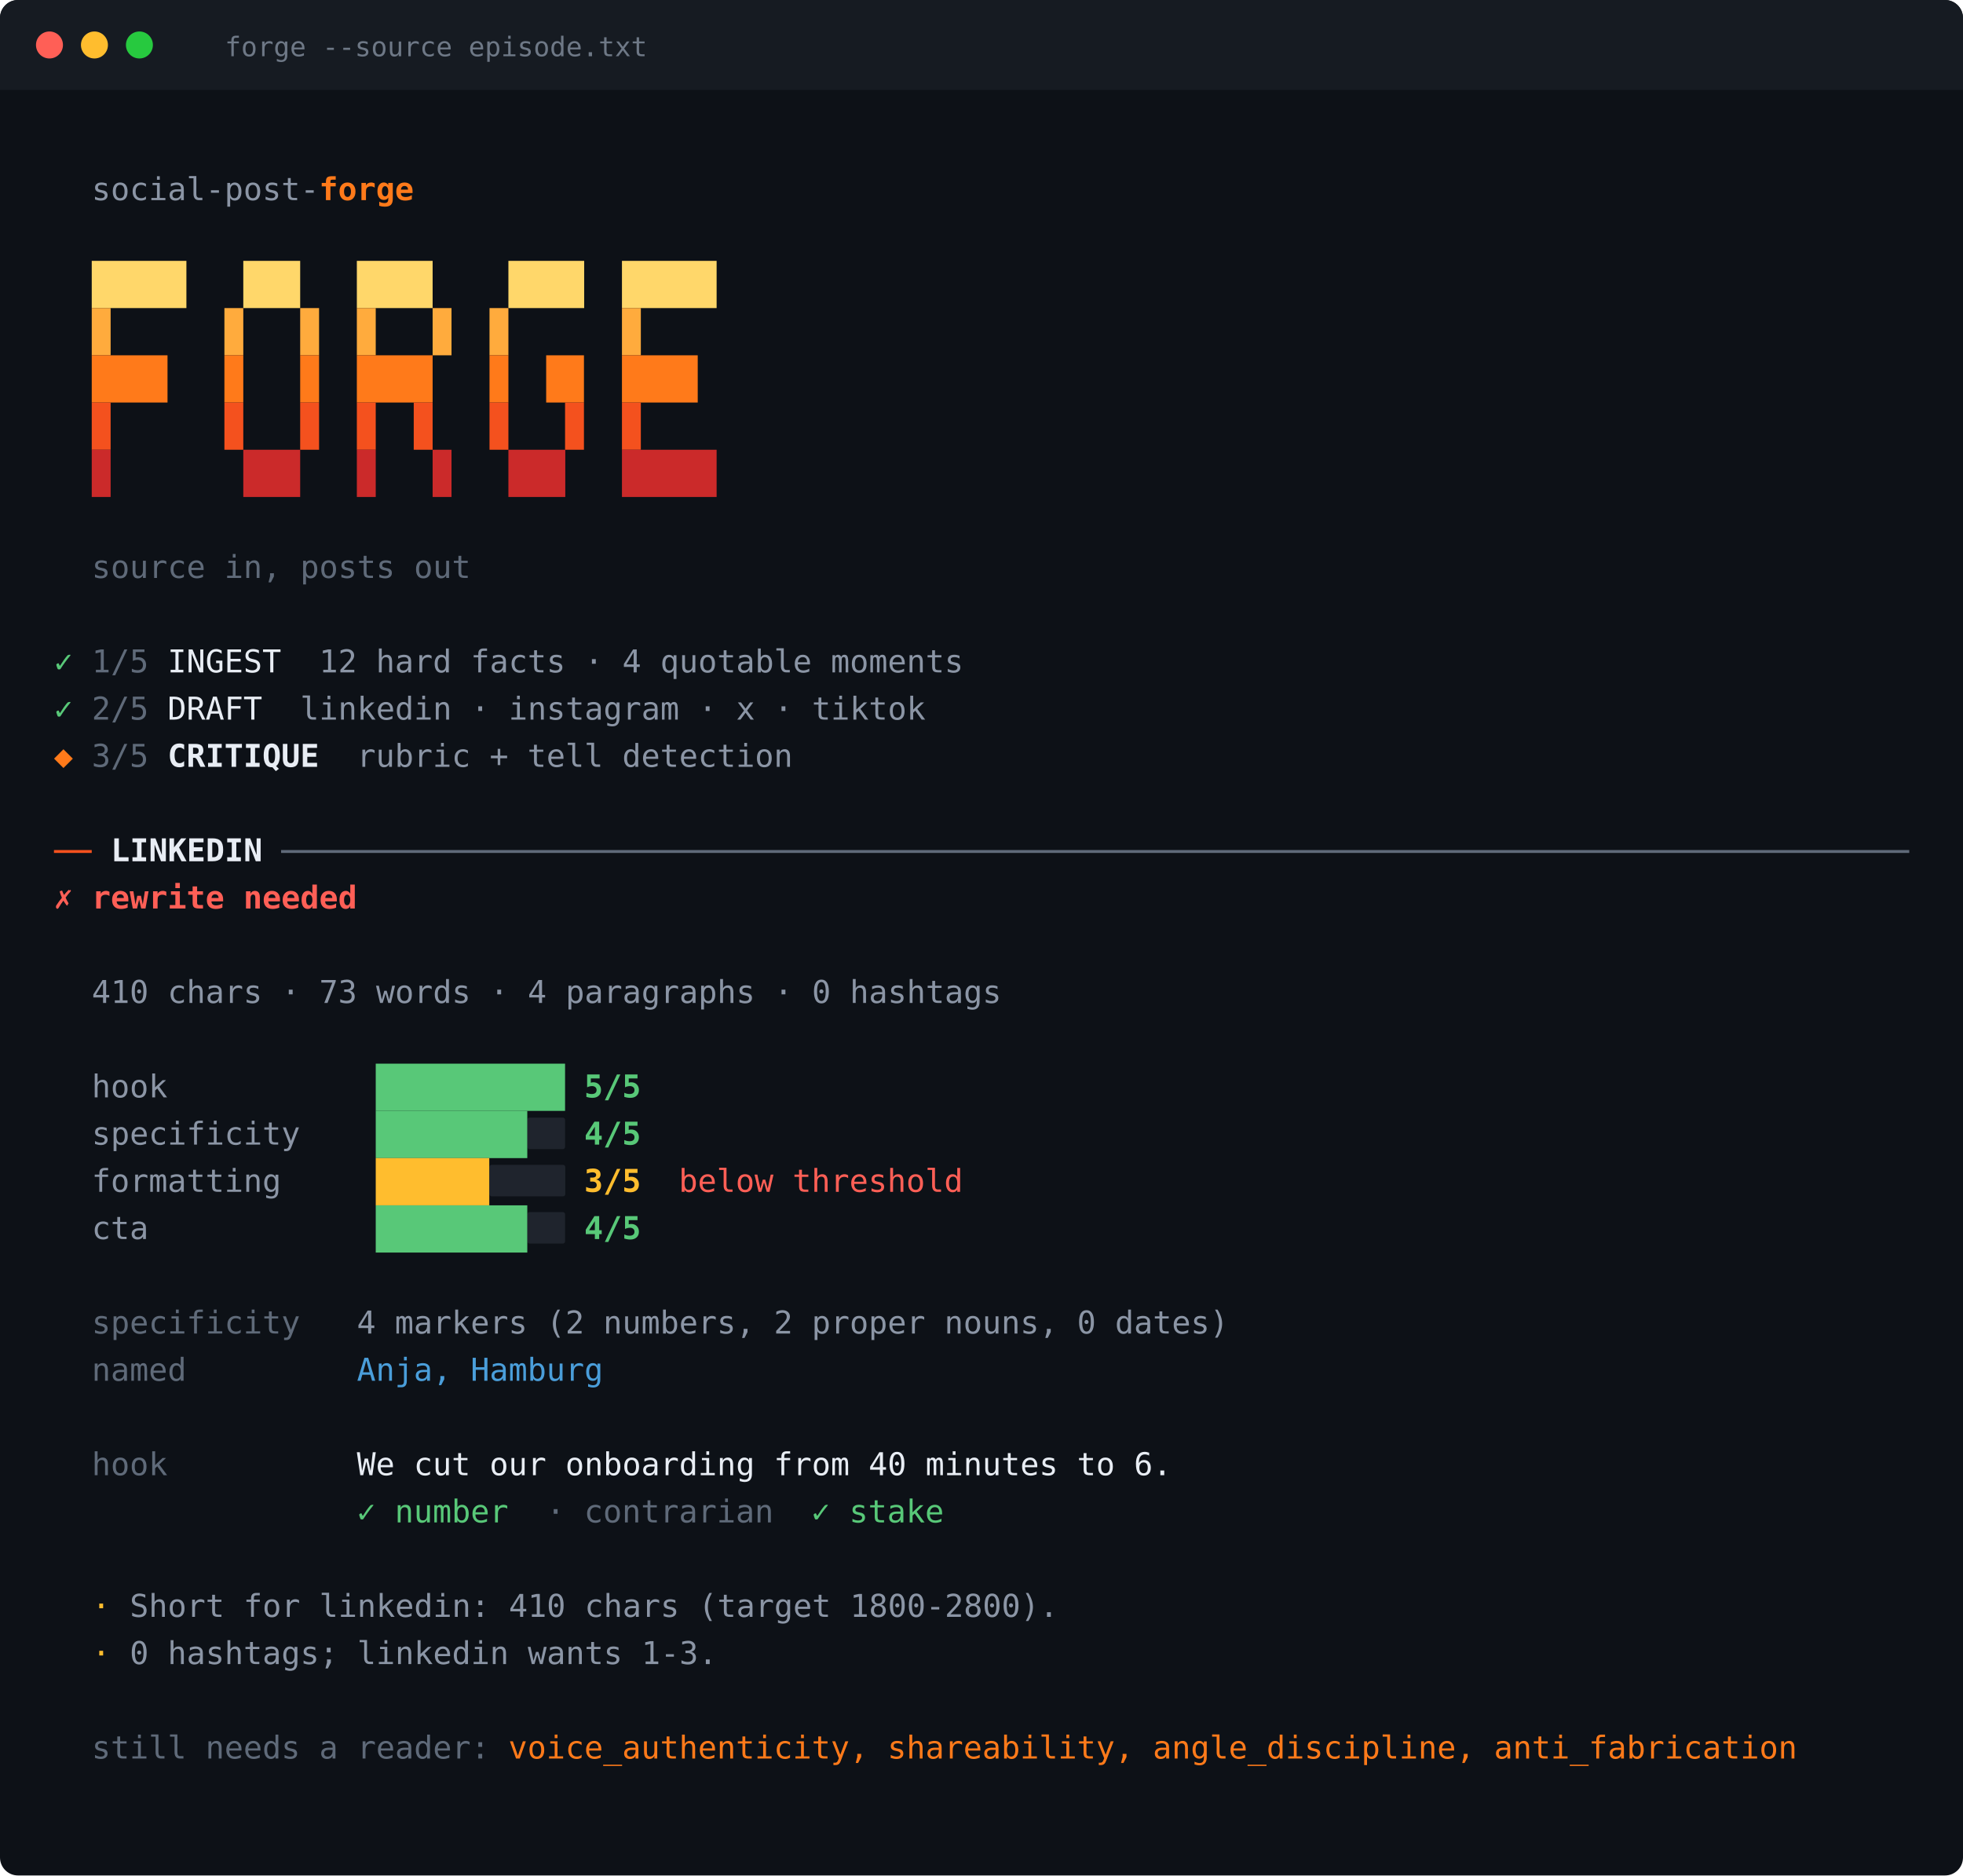
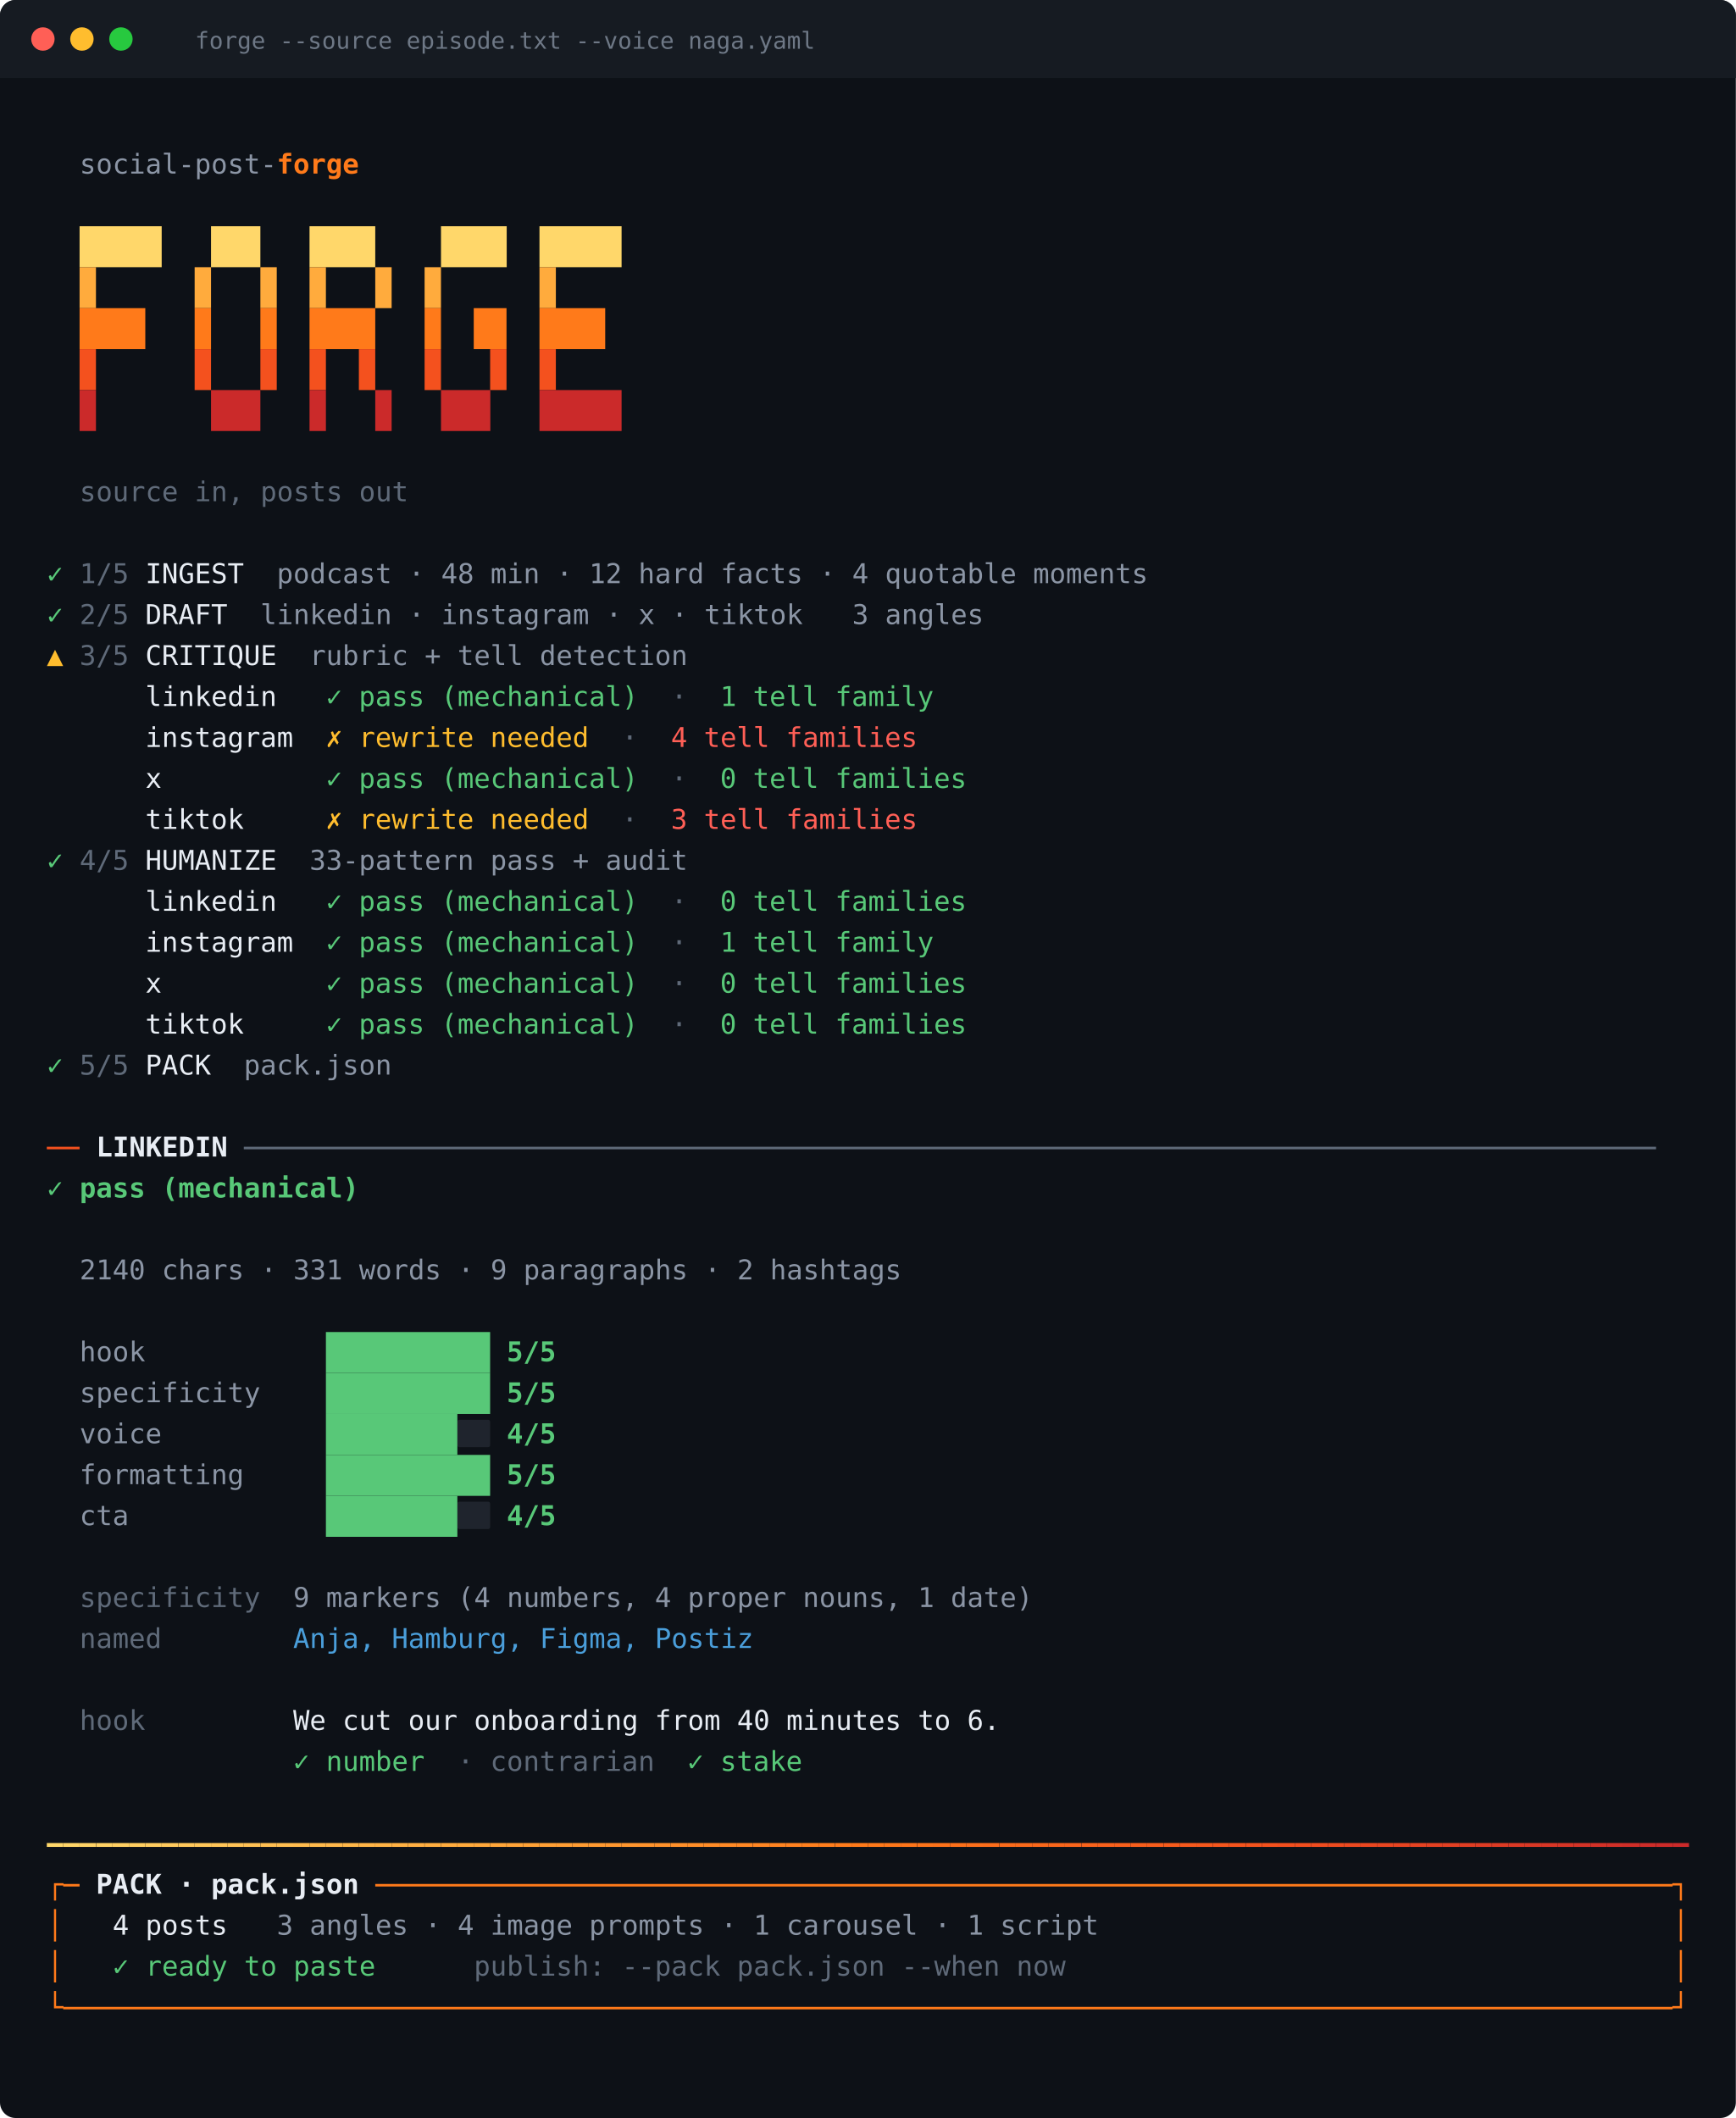
- <svg xmlns="http://www.w3.org/2000/svg" width="873" height="834" viewBox="0 0 873 834">
-   <rect width="873" height="834" rx="8" fill="#0d1117" />
-   <path d="M0 8 a8 8 0 0 1 8 -8 h857 a8 8 0 0 1 8 8 v32 h-873 z" fill="#161b22" />
+ <svg xmlns="http://www.w3.org/2000/svg" width="890" height="1086" viewBox="0 0 890 1086">
+   <rect width="890" height="1086" rx="8" fill="#0d1117" />
+   <path d="M0 8 a8 8 0 0 1 8 -8 h874 a8 8 0 0 1 8 8 v32 h-890 z" fill="#161b22" />
  <circle cx="22" cy="20" r="6" fill="#ff5f56" />
  <circle cx="42" cy="20" r="6" fill="#ffbd2e" />
  <circle cx="62" cy="20" r="6" fill="#27c93f" />
-   <text x="100" y="25" font-family="ui-monospace,SFMono-Regular,Menlo,Consolas,'DejaVu Sans Mono',monospace" font-size="12" fill="#6e7886">forge --source episode.txt</text>
+   <text x="100" y="25" font-family="ui-monospace,SFMono-Regular,Menlo,Consolas,'DejaVu Sans Mono',monospace" font-size="12" fill="#6e7886">forge --source episode.txt --voice naga.yaml</text>
  <text x="40.8" y="89" font-family="ui-monospace,SFMono-Regular,Menlo,Consolas,'DejaVu Sans Mono',monospace" font-size="14" fill="#8b95a5" xml:space="preserve">social-post-</text>
  <text x="141.9" y="89" font-family="ui-monospace,SFMono-Regular,Menlo,Consolas,'DejaVu Sans Mono',monospace" font-size="14" font-weight="700" fill="#ff7a1a" xml:space="preserve">forge</text>
  <rect x="40.8" y="116.0" width="42.1" height="21" fill="#ffd76a" />
  <rect x="108.2" y="116.0" width="25.3" height="21" fill="#ffd76a" />
  <rect x="158.7" y="116.0" width="33.7" height="21" fill="#ffd76a" />
  <rect x="226.1" y="116.0" width="33.7" height="21" fill="#ffd76a" />
  <rect x="276.6" y="116.0" width="42.1" height="21" fill="#ffd76a" />
  <rect x="40.8" y="137.0" width="8.4" height="21" fill="#ffab3d" />
  <rect x="99.8" y="137.0" width="8.4" height="21" fill="#ffab3d" />
  <rect x="133.5" y="137.0" width="8.4" height="21" fill="#ffab3d" />
  <rect x="158.7" y="137.0" width="8.4" height="21" fill="#ffab3d" />
  <rect x="192.4" y="137.0" width="8.4" height="21" fill="#ffab3d" />
  <rect x="217.7" y="137.0" width="8.4" height="21" fill="#ffab3d" />
  <rect x="276.6" y="137.0" width="8.4" height="21" fill="#ffab3d" />
  <rect x="40.8" y="158.0" width="33.7" height="21" fill="#ff7a1a" />
  <rect x="99.8" y="158.0" width="8.4" height="21" fill="#ff7a1a" />
  <rect x="133.5" y="158.0" width="8.4" height="21" fill="#ff7a1a" />
  <rect x="158.7" y="158.0" width="33.7" height="21" fill="#ff7a1a" />
  <rect x="217.7" y="158.0" width="8.4" height="21" fill="#ff7a1a" />
  <rect x="242.9" y="158.0" width="16.8" height="21" fill="#ff7a1a" />
  <rect x="276.6" y="158.0" width="33.7" height="21" fill="#ff7a1a" />
  <rect x="40.8" y="179.0" width="8.4" height="21" fill="#f4511e" />
  <rect x="99.8" y="179.0" width="8.4" height="21" fill="#f4511e" />
  <rect x="133.5" y="179.0" width="8.4" height="21" fill="#f4511e" />
  <rect x="158.7" y="179.0" width="8.4" height="21" fill="#f4511e" />
  <rect x="184.0" y="179.0" width="8.4" height="21" fill="#f4511e" />
  <rect x="217.7" y="179.0" width="8.4" height="21" fill="#f4511e" />
  <rect x="251.3" y="179.0" width="8.4" height="21" fill="#f4511e" />
  <rect x="276.6" y="179.0" width="8.4" height="21" fill="#f4511e" />
  <rect x="40.8" y="200.0" width="8.4" height="21" fill="#cb2a2a" />
  <rect x="108.2" y="200.0" width="25.3" height="21" fill="#cb2a2a" />
  <rect x="158.7" y="200.0" width="8.4" height="21" fill="#cb2a2a" />
  <rect x="192.4" y="200.0" width="8.4" height="21" fill="#cb2a2a" />
  <rect x="226.1" y="200.0" width="25.3" height="21" fill="#cb2a2a" />
  <rect x="276.6" y="200.0" width="42.1" height="21" fill="#cb2a2a" />
  <text x="40.8" y="257" font-family="ui-monospace,SFMono-Regular,Menlo,Consolas,'DejaVu Sans Mono',monospace" font-size="14" fill="#5f6a79" xml:space="preserve">source in, posts out</text>
  <text x="24.0" y="299" font-family="ui-monospace,SFMono-Regular,Menlo,Consolas,'DejaVu Sans Mono',monospace" font-size="14" font-weight="700" fill="#58c878" xml:space="preserve">✓</text>
  <text x="40.8" y="299" font-family="ui-monospace,SFMono-Regular,Menlo,Consolas,'DejaVu Sans Mono',monospace" font-size="14" fill="#5f6a79" xml:space="preserve">1/5</text>
  <text x="74.5" y="299" font-family="ui-monospace,SFMono-Regular,Menlo,Consolas,'DejaVu Sans Mono',monospace" font-size="14" fill="#e8edf4" xml:space="preserve">INGEST</text>
-   <text x="141.9" y="299" font-family="ui-monospace,SFMono-Regular,Menlo,Consolas,'DejaVu Sans Mono',monospace" font-size="14" fill="#8b95a5" xml:space="preserve">12 hard facts · 4 quotable moments</text>
+   <text x="141.9" y="299" font-family="ui-monospace,SFMono-Regular,Menlo,Consolas,'DejaVu Sans Mono',monospace" font-size="14" fill="#8b95a5" xml:space="preserve">podcast · 48 min · 12 hard facts · 4 quotable moments</text>
  <text x="24.0" y="320" font-family="ui-monospace,SFMono-Regular,Menlo,Consolas,'DejaVu Sans Mono',monospace" font-size="14" font-weight="700" fill="#58c878" xml:space="preserve">✓</text>
  <text x="40.8" y="320" font-family="ui-monospace,SFMono-Regular,Menlo,Consolas,'DejaVu Sans Mono',monospace" font-size="14" fill="#5f6a79" xml:space="preserve">2/5</text>
  <text x="74.5" y="320" font-family="ui-monospace,SFMono-Regular,Menlo,Consolas,'DejaVu Sans Mono',monospace" font-size="14" fill="#e8edf4" xml:space="preserve">DRAFT</text>
-   <text x="133.5" y="320" font-family="ui-monospace,SFMono-Regular,Menlo,Consolas,'DejaVu Sans Mono',monospace" font-size="14" fill="#8b95a5" xml:space="preserve">linkedin · instagram · x · tiktok</text>
-   <text x="24.0" y="341" font-family="ui-monospace,SFMono-Regular,Menlo,Consolas,'DejaVu Sans Mono',monospace" font-size="14" font-weight="700" fill="#ff7a1a" xml:space="preserve">◆</text>
+   <text x="133.5" y="320" font-family="ui-monospace,SFMono-Regular,Menlo,Consolas,'DejaVu Sans Mono',monospace" font-size="14" fill="#8b95a5" xml:space="preserve">linkedin · instagram · x · tiktok   3 angles</text>
+   <text x="24.0" y="341" font-family="ui-monospace,SFMono-Regular,Menlo,Consolas,'DejaVu Sans Mono',monospace" font-size="14" font-weight="700" fill="#ffbd2e" xml:space="preserve">▲</text>
  <text x="40.8" y="341" font-family="ui-monospace,SFMono-Regular,Menlo,Consolas,'DejaVu Sans Mono',monospace" font-size="14" fill="#5f6a79" xml:space="preserve">3/5</text>
-   <text x="74.5" y="341" font-family="ui-monospace,SFMono-Regular,Menlo,Consolas,'DejaVu Sans Mono',monospace" font-size="14" font-weight="700" fill="#e8edf4" xml:space="preserve">CRITIQUE</text>
+   <text x="74.5" y="341" font-family="ui-monospace,SFMono-Regular,Menlo,Consolas,'DejaVu Sans Mono',monospace" font-size="14" fill="#e8edf4" xml:space="preserve">CRITIQUE</text>
  <text x="158.7" y="341" font-family="ui-monospace,SFMono-Regular,Menlo,Consolas,'DejaVu Sans Mono',monospace" font-size="14" fill="#8b95a5" xml:space="preserve">rubric + tell detection</text>
-   <rect x="24.0" y="378.0" width="16.8" height="1.3" fill="#f4511e" />
-   <text x="49.3" y="383" font-family="ui-monospace,SFMono-Regular,Menlo,Consolas,'DejaVu Sans Mono',monospace" font-size="14" font-weight="700" fill="#e8edf4" xml:space="preserve">LINKEDIN</text>
-   <rect x="125.0" y="378.0" width="724.1" height="1.3" fill="#5f6a79" />
-   <text x="24.0" y="404" font-family="ui-monospace,SFMono-Regular,Menlo,Consolas,'DejaVu Sans Mono',monospace" font-size="14" font-weight="700" fill="#ff5f56" xml:space="preserve">✗</text>
-   <text x="40.8" y="404" font-family="ui-monospace,SFMono-Regular,Menlo,Consolas,'DejaVu Sans Mono',monospace" font-size="14" font-weight="700" fill="#ff5f56" xml:space="preserve">rewrite needed</text>
-   <text x="40.8" y="446" font-family="ui-monospace,SFMono-Regular,Menlo,Consolas,'DejaVu Sans Mono',monospace" font-size="14" fill="#8b95a5" xml:space="preserve">410 chars · 73 words · 4 paragraphs · 0 hashtags</text>
-   <text x="40.8" y="488" font-family="ui-monospace,SFMono-Regular,Menlo,Consolas,'DejaVu Sans Mono',monospace" font-size="14" fill="#8b95a5" xml:space="preserve">hook          </text>
-   <rect x="167.1" y="473.0" width="84.2" height="21" fill="#58c878" />
-   <text x="259.8" y="488" font-family="ui-monospace,SFMono-Regular,Menlo,Consolas,'DejaVu Sans Mono',monospace" font-size="14" font-weight="700" fill="#58c878" xml:space="preserve">5/5</text>
-   <text x="40.8" y="509" font-family="ui-monospace,SFMono-Regular,Menlo,Consolas,'DejaVu Sans Mono',monospace" font-size="14" fill="#8b95a5" xml:space="preserve">specificity   </text>
-   <rect x="167.1" y="494.0" width="67.4" height="21" fill="#58c878" />
-   <rect x="234.5" y="497.0" width="16.8" height="14" rx="1" fill="#5f6a79" opacity="0.22" />
-   <text x="259.8" y="509" font-family="ui-monospace,SFMono-Regular,Menlo,Consolas,'DejaVu Sans Mono',monospace" font-size="14" font-weight="700" fill="#58c878" xml:space="preserve">4/5</text>
-   <text x="40.8" y="530" font-family="ui-monospace,SFMono-Regular,Menlo,Consolas,'DejaVu Sans Mono',monospace" font-size="14" fill="#8b95a5" xml:space="preserve">formatting    </text>
-   <rect x="167.1" y="515.0" width="50.5" height="21" fill="#ffbd2e" />
-   <rect x="217.7" y="518.0" width="33.7" height="14" rx="1" fill="#5f6a79" opacity="0.22" />
-   <text x="259.8" y="530" font-family="ui-monospace,SFMono-Regular,Menlo,Consolas,'DejaVu Sans Mono',monospace" font-size="14" font-weight="700" fill="#ffbd2e" xml:space="preserve">3/5</text>
-   <text x="285.0" y="530" font-family="ui-monospace,SFMono-Regular,Menlo,Consolas,'DejaVu Sans Mono',monospace" font-size="14" fill="#ff5f56" xml:space="preserve">  below threshold</text>
-   <text x="40.8" y="551" font-family="ui-monospace,SFMono-Regular,Menlo,Consolas,'DejaVu Sans Mono',monospace" font-size="14" fill="#8b95a5" xml:space="preserve">cta           </text>
-   <rect x="167.1" y="536.0" width="67.4" height="21" fill="#58c878" />
-   <rect x="234.5" y="539.0" width="16.8" height="14" rx="1" fill="#5f6a79" opacity="0.22" />
-   <text x="259.8" y="551" font-family="ui-monospace,SFMono-Regular,Menlo,Consolas,'DejaVu Sans Mono',monospace" font-size="14" font-weight="700" fill="#58c878" xml:space="preserve">4/5</text>
-   <text x="40.8" y="593" font-family="ui-monospace,SFMono-Regular,Menlo,Consolas,'DejaVu Sans Mono',monospace" font-size="14" fill="#5f6a79" xml:space="preserve">specificity   </text>
-   <text x="158.7" y="593" font-family="ui-monospace,SFMono-Regular,Menlo,Consolas,'DejaVu Sans Mono',monospace" font-size="14" fill="#8b95a5" xml:space="preserve">4 markers (2 numbers, 2 proper nouns, 0 dates)</text>
-   <text x="40.8" y="614" font-family="ui-monospace,SFMono-Regular,Menlo,Consolas,'DejaVu Sans Mono',monospace" font-size="14" fill="#5f6a79" xml:space="preserve">named         </text>
-   <text x="158.7" y="614" font-family="ui-monospace,SFMono-Regular,Menlo,Consolas,'DejaVu Sans Mono',monospace" font-size="14" fill="#4a9eda" xml:space="preserve">Anja, Hamburg</text>
-   <text x="40.8" y="656" font-family="ui-monospace,SFMono-Regular,Menlo,Consolas,'DejaVu Sans Mono',monospace" font-size="14" fill="#5f6a79" xml:space="preserve">hook          </text>
-   <text x="158.7" y="656" font-family="ui-monospace,SFMono-Regular,Menlo,Consolas,'DejaVu Sans Mono',monospace" font-size="14" fill="#e8edf4" xml:space="preserve">We cut our onboarding from 40 minutes to 6.</text>
-   <text x="158.7" y="677" font-family="ui-monospace,SFMono-Regular,Menlo,Consolas,'DejaVu Sans Mono',monospace" font-size="14" fill="#58c878" xml:space="preserve">✓ number</text>
-   <text x="242.9" y="677" font-family="ui-monospace,SFMono-Regular,Menlo,Consolas,'DejaVu Sans Mono',monospace" font-size="14" fill="#5f6a79" xml:space="preserve">· contrarian</text>
-   <text x="360.8" y="677" font-family="ui-monospace,SFMono-Regular,Menlo,Consolas,'DejaVu Sans Mono',monospace" font-size="14" fill="#58c878" xml:space="preserve">✓ stake</text>
-   <text x="40.8" y="719" font-family="ui-monospace,SFMono-Regular,Menlo,Consolas,'DejaVu Sans Mono',monospace" font-size="14" fill="#ffbd2e" xml:space="preserve">·</text>
-   <text x="57.7" y="719" font-family="ui-monospace,SFMono-Regular,Menlo,Consolas,'DejaVu Sans Mono',monospace" font-size="14" fill="#8b95a5" xml:space="preserve">Short for linkedin: 410 chars (target 1800-2800).</text>
-   <text x="40.8" y="740" font-family="ui-monospace,SFMono-Regular,Menlo,Consolas,'DejaVu Sans Mono',monospace" font-size="14" fill="#ffbd2e" xml:space="preserve">·</text>
-   <text x="57.7" y="740" font-family="ui-monospace,SFMono-Regular,Menlo,Consolas,'DejaVu Sans Mono',monospace" font-size="14" fill="#8b95a5" xml:space="preserve">0 hashtags; linkedin wants 1-3.</text>
-   <text x="40.8" y="782" font-family="ui-monospace,SFMono-Regular,Menlo,Consolas,'DejaVu Sans Mono',monospace" font-size="14" fill="#5f6a79" xml:space="preserve">still needs a reader: </text>
-   <text x="226.1" y="782" font-family="ui-monospace,SFMono-Regular,Menlo,Consolas,'DejaVu Sans Mono',monospace" font-size="14" fill="#ff7a1a" xml:space="preserve">voice_authenticity, shareability, angle_discipline, anti_fabrication</text>
+   <text x="74.5" y="362" font-family="ui-monospace,SFMono-Regular,Menlo,Consolas,'DejaVu Sans Mono',monospace" font-size="14" fill="#e8edf4" xml:space="preserve">linkedin  </text>
+   <text x="167.1" y="362" font-family="ui-monospace,SFMono-Regular,Menlo,Consolas,'DejaVu Sans Mono',monospace" font-size="14" fill="#58c878" xml:space="preserve">✓ pass (mechanical)</text>
+   <text x="344.0" y="362" font-family="ui-monospace,SFMono-Regular,Menlo,Consolas,'DejaVu Sans Mono',monospace" font-size="14" fill="#5f6a79" xml:space="preserve">·</text>
+   <text x="369.2" y="362" font-family="ui-monospace,SFMono-Regular,Menlo,Consolas,'DejaVu Sans Mono',monospace" font-size="14" fill="#58c878" xml:space="preserve">1 tell family</text>
+   <text x="74.5" y="383" font-family="ui-monospace,SFMono-Regular,Menlo,Consolas,'DejaVu Sans Mono',monospace" font-size="14" fill="#e8edf4" xml:space="preserve">instagram </text>
+   <text x="167.1" y="383" font-family="ui-monospace,SFMono-Regular,Menlo,Consolas,'DejaVu Sans Mono',monospace" font-size="14" fill="#ffbd2e" xml:space="preserve">✗ rewrite needed</text>
+   <text x="318.7" y="383" font-family="ui-monospace,SFMono-Regular,Menlo,Consolas,'DejaVu Sans Mono',monospace" font-size="14" fill="#5f6a79" xml:space="preserve">·</text>
+   <text x="344.0" y="383" font-family="ui-monospace,SFMono-Regular,Menlo,Consolas,'DejaVu Sans Mono',monospace" font-size="14" fill="#ff5f56" xml:space="preserve">4 tell families</text>
+   <text x="74.5" y="404" font-family="ui-monospace,SFMono-Regular,Menlo,Consolas,'DejaVu Sans Mono',monospace" font-size="14" fill="#e8edf4" xml:space="preserve">x         </text>
+   <text x="167.1" y="404" font-family="ui-monospace,SFMono-Regular,Menlo,Consolas,'DejaVu Sans Mono',monospace" font-size="14" fill="#58c878" xml:space="preserve">✓ pass (mechanical)</text>
+   <text x="344.0" y="404" font-family="ui-monospace,SFMono-Regular,Menlo,Consolas,'DejaVu Sans Mono',monospace" font-size="14" fill="#5f6a79" xml:space="preserve">·</text>
+   <text x="369.2" y="404" font-family="ui-monospace,SFMono-Regular,Menlo,Consolas,'DejaVu Sans Mono',monospace" font-size="14" fill="#58c878" xml:space="preserve">0 tell families</text>
+   <text x="74.5" y="425" font-family="ui-monospace,SFMono-Regular,Menlo,Consolas,'DejaVu Sans Mono',monospace" font-size="14" fill="#e8edf4" xml:space="preserve">tiktok    </text>
+   <text x="167.1" y="425" font-family="ui-monospace,SFMono-Regular,Menlo,Consolas,'DejaVu Sans Mono',monospace" font-size="14" fill="#ffbd2e" xml:space="preserve">✗ rewrite needed</text>
+   <text x="318.7" y="425" font-family="ui-monospace,SFMono-Regular,Menlo,Consolas,'DejaVu Sans Mono',monospace" font-size="14" fill="#5f6a79" xml:space="preserve">·</text>
+   <text x="344.0" y="425" font-family="ui-monospace,SFMono-Regular,Menlo,Consolas,'DejaVu Sans Mono',monospace" font-size="14" fill="#ff5f56" xml:space="preserve">3 tell families</text>
+   <text x="24.0" y="446" font-family="ui-monospace,SFMono-Regular,Menlo,Consolas,'DejaVu Sans Mono',monospace" font-size="14" font-weight="700" fill="#58c878" xml:space="preserve">✓</text>
+   <text x="40.8" y="446" font-family="ui-monospace,SFMono-Regular,Menlo,Consolas,'DejaVu Sans Mono',monospace" font-size="14" fill="#5f6a79" xml:space="preserve">4/5</text>
+   <text x="74.5" y="446" font-family="ui-monospace,SFMono-Regular,Menlo,Consolas,'DejaVu Sans Mono',monospace" font-size="14" fill="#e8edf4" xml:space="preserve">HUMANIZE</text>
+   <text x="158.7" y="446" font-family="ui-monospace,SFMono-Regular,Menlo,Consolas,'DejaVu Sans Mono',monospace" font-size="14" fill="#8b95a5" xml:space="preserve">33-pattern pass + audit</text>
+   <text x="74.5" y="467" font-family="ui-monospace,SFMono-Regular,Menlo,Consolas,'DejaVu Sans Mono',monospace" font-size="14" fill="#e8edf4" xml:space="preserve">linkedin  </text>
+   <text x="167.1" y="467" font-family="ui-monospace,SFMono-Regular,Menlo,Consolas,'DejaVu Sans Mono',monospace" font-size="14" fill="#58c878" xml:space="preserve">✓ pass (mechanical)</text>
+   <text x="344.0" y="467" font-family="ui-monospace,SFMono-Regular,Menlo,Consolas,'DejaVu Sans Mono',monospace" font-size="14" fill="#5f6a79" xml:space="preserve">·</text>
+   <text x="369.2" y="467" font-family="ui-monospace,SFMono-Regular,Menlo,Consolas,'DejaVu Sans Mono',monospace" font-size="14" fill="#58c878" xml:space="preserve">0 tell families</text>
+   <text x="74.5" y="488" font-family="ui-monospace,SFMono-Regular,Menlo,Consolas,'DejaVu Sans Mono',monospace" font-size="14" fill="#e8edf4" xml:space="preserve">instagram </text>
+   <text x="167.1" y="488" font-family="ui-monospace,SFMono-Regular,Menlo,Consolas,'DejaVu Sans Mono',monospace" font-size="14" fill="#58c878" xml:space="preserve">✓ pass (mechanical)</text>
+   <text x="344.0" y="488" font-family="ui-monospace,SFMono-Regular,Menlo,Consolas,'DejaVu Sans Mono',monospace" font-size="14" fill="#5f6a79" xml:space="preserve">·</text>
+   <text x="369.2" y="488" font-family="ui-monospace,SFMono-Regular,Menlo,Consolas,'DejaVu Sans Mono',monospace" font-size="14" fill="#58c878" xml:space="preserve">1 tell family</text>
+   <text x="74.5" y="509" font-family="ui-monospace,SFMono-Regular,Menlo,Consolas,'DejaVu Sans Mono',monospace" font-size="14" fill="#e8edf4" xml:space="preserve">x         </text>
+   <text x="167.1" y="509" font-family="ui-monospace,SFMono-Regular,Menlo,Consolas,'DejaVu Sans Mono',monospace" font-size="14" fill="#58c878" xml:space="preserve">✓ pass (mechanical)</text>
+   <text x="344.0" y="509" font-family="ui-monospace,SFMono-Regular,Menlo,Consolas,'DejaVu Sans Mono',monospace" font-size="14" fill="#5f6a79" xml:space="preserve">·</text>
+   <text x="369.2" y="509" font-family="ui-monospace,SFMono-Regular,Menlo,Consolas,'DejaVu Sans Mono',monospace" font-size="14" fill="#58c878" xml:space="preserve">0 tell families</text>
+   <text x="74.5" y="530" font-family="ui-monospace,SFMono-Regular,Menlo,Consolas,'DejaVu Sans Mono',monospace" font-size="14" fill="#e8edf4" xml:space="preserve">tiktok    </text>
+   <text x="167.1" y="530" font-family="ui-monospace,SFMono-Regular,Menlo,Consolas,'DejaVu Sans Mono',monospace" font-size="14" fill="#58c878" xml:space="preserve">✓ pass (mechanical)</text>
+   <text x="344.0" y="530" font-family="ui-monospace,SFMono-Regular,Menlo,Consolas,'DejaVu Sans Mono',monospace" font-size="14" fill="#5f6a79" xml:space="preserve">·</text>
+   <text x="369.2" y="530" font-family="ui-monospace,SFMono-Regular,Menlo,Consolas,'DejaVu Sans Mono',monospace" font-size="14" fill="#58c878" xml:space="preserve">0 tell families</text>
+   <text x="24.0" y="551" font-family="ui-monospace,SFMono-Regular,Menlo,Consolas,'DejaVu Sans Mono',monospace" font-size="14" font-weight="700" fill="#58c878" xml:space="preserve">✓</text>
+   <text x="40.8" y="551" font-family="ui-monospace,SFMono-Regular,Menlo,Consolas,'DejaVu Sans Mono',monospace" font-size="14" fill="#5f6a79" xml:space="preserve">5/5</text>
+   <text x="74.5" y="551" font-family="ui-monospace,SFMono-Regular,Menlo,Consolas,'DejaVu Sans Mono',monospace" font-size="14" fill="#e8edf4" xml:space="preserve">PACK</text>
+   <text x="125.0" y="551" font-family="ui-monospace,SFMono-Regular,Menlo,Consolas,'DejaVu Sans Mono',monospace" font-size="14" fill="#8b95a5" xml:space="preserve">pack.json</text>
+   <rect x="24.0" y="588.0" width="16.8" height="1.3" fill="#f4511e" />
+   <text x="49.3" y="593" font-family="ui-monospace,SFMono-Regular,Menlo,Consolas,'DejaVu Sans Mono',monospace" font-size="14" font-weight="700" fill="#e8edf4" xml:space="preserve">LINKEDIN</text>
+   <rect x="125.0" y="588.0" width="724.1" height="1.3" fill="#5f6a79" />
+   <text x="24.0" y="614" font-family="ui-monospace,SFMono-Regular,Menlo,Consolas,'DejaVu Sans Mono',monospace" font-size="14" font-weight="700" fill="#58c878" xml:space="preserve">✓</text>
+   <text x="40.8" y="614" font-family="ui-monospace,SFMono-Regular,Menlo,Consolas,'DejaVu Sans Mono',monospace" font-size="14" font-weight="700" fill="#58c878" xml:space="preserve">pass (mechanical)</text>
+   <text x="40.8" y="656" font-family="ui-monospace,SFMono-Regular,Menlo,Consolas,'DejaVu Sans Mono',monospace" font-size="14" fill="#8b95a5" xml:space="preserve">2140 chars · 331 words · 9 paragraphs · 2 hashtags</text>
+   <text x="40.8" y="698" font-family="ui-monospace,SFMono-Regular,Menlo,Consolas,'DejaVu Sans Mono',monospace" font-size="14" fill="#8b95a5" xml:space="preserve">hook          </text>
+   <rect x="167.1" y="683.0" width="84.2" height="21" fill="#58c878" />
+   <text x="259.8" y="698" font-family="ui-monospace,SFMono-Regular,Menlo,Consolas,'DejaVu Sans Mono',monospace" font-size="14" font-weight="700" fill="#58c878" xml:space="preserve">5/5</text>
+   <text x="40.8" y="719" font-family="ui-monospace,SFMono-Regular,Menlo,Consolas,'DejaVu Sans Mono',monospace" font-size="14" fill="#8b95a5" xml:space="preserve">specificity   </text>
+   <rect x="167.1" y="704.0" width="84.2" height="21" fill="#58c878" />
+   <text x="259.8" y="719" font-family="ui-monospace,SFMono-Regular,Menlo,Consolas,'DejaVu Sans Mono',monospace" font-size="14" font-weight="700" fill="#58c878" xml:space="preserve">5/5</text>
+   <text x="40.8" y="740" font-family="ui-monospace,SFMono-Regular,Menlo,Consolas,'DejaVu Sans Mono',monospace" font-size="14" fill="#8b95a5" xml:space="preserve">voice         </text>
+   <rect x="167.1" y="725.0" width="67.4" height="21" fill="#58c878" />
+   <rect x="234.5" y="728.0" width="16.8" height="14" rx="1" fill="#5f6a79" opacity="0.22" />
+   <text x="259.8" y="740" font-family="ui-monospace,SFMono-Regular,Menlo,Consolas,'DejaVu Sans Mono',monospace" font-size="14" font-weight="700" fill="#58c878" xml:space="preserve">4/5</text>
+   <text x="40.8" y="761" font-family="ui-monospace,SFMono-Regular,Menlo,Consolas,'DejaVu Sans Mono',monospace" font-size="14" fill="#8b95a5" xml:space="preserve">formatting    </text>
+   <rect x="167.1" y="746.0" width="84.2" height="21" fill="#58c878" />
+   <text x="259.8" y="761" font-family="ui-monospace,SFMono-Regular,Menlo,Consolas,'DejaVu Sans Mono',monospace" font-size="14" font-weight="700" fill="#58c878" xml:space="preserve">5/5</text>
+   <text x="40.8" y="782" font-family="ui-monospace,SFMono-Regular,Menlo,Consolas,'DejaVu Sans Mono',monospace" font-size="14" fill="#8b95a5" xml:space="preserve">cta           </text>
+   <rect x="167.1" y="767.0" width="67.4" height="21" fill="#58c878" />
+   <rect x="234.5" y="770.0" width="16.8" height="14" rx="1" fill="#5f6a79" opacity="0.22" />
+   <text x="259.8" y="782" font-family="ui-monospace,SFMono-Regular,Menlo,Consolas,'DejaVu Sans Mono',monospace" font-size="14" font-weight="700" fill="#58c878" xml:space="preserve">4/5</text>
+   <text x="40.8" y="824" font-family="ui-monospace,SFMono-Regular,Menlo,Consolas,'DejaVu Sans Mono',monospace" font-size="14" fill="#5f6a79" xml:space="preserve">specificity  </text>
+   <text x="150.3" y="824" font-family="ui-monospace,SFMono-Regular,Menlo,Consolas,'DejaVu Sans Mono',monospace" font-size="14" fill="#8b95a5" xml:space="preserve">9 markers (4 numbers, 4 proper nouns, 1 date)</text>
+   <text x="40.8" y="845" font-family="ui-monospace,SFMono-Regular,Menlo,Consolas,'DejaVu Sans Mono',monospace" font-size="14" fill="#5f6a79" xml:space="preserve">named        </text>
+   <text x="150.3" y="845" font-family="ui-monospace,SFMono-Regular,Menlo,Consolas,'DejaVu Sans Mono',monospace" font-size="14" fill="#4a9eda" xml:space="preserve">Anja, Hamburg, Figma, Postiz</text>
+   <text x="40.8" y="887" font-family="ui-monospace,SFMono-Regular,Menlo,Consolas,'DejaVu Sans Mono',monospace" font-size="14" fill="#5f6a79" xml:space="preserve">hook         </text>
+   <text x="150.3" y="887" font-family="ui-monospace,SFMono-Regular,Menlo,Consolas,'DejaVu Sans Mono',monospace" font-size="14" fill="#e8edf4" xml:space="preserve">We cut our onboarding from 40 minutes to 6.</text>
+   <text x="150.3" y="908" font-family="ui-monospace,SFMono-Regular,Menlo,Consolas,'DejaVu Sans Mono',monospace" font-size="14" fill="#58c878" xml:space="preserve">✓ number</text>
+   <text x="234.5" y="908" font-family="ui-monospace,SFMono-Regular,Menlo,Consolas,'DejaVu Sans Mono',monospace" font-size="14" fill="#5f6a79" xml:space="preserve">· contrarian</text>
+   <text x="352.4" y="908" font-family="ui-monospace,SFMono-Regular,Menlo,Consolas,'DejaVu Sans Mono',monospace" font-size="14" fill="#58c878" xml:space="preserve">✓ stake</text>
+   <rect x="24.0" y="945.0" width="8.4" height="2.0" fill="#ffd76a" />
+   <rect x="32.4" y="945.0" width="8.4" height="2.0" fill="#ffd568" />
+   <rect x="40.8" y="945.0" width="8.4" height="2.0" fill="#ffd366" />
+   <rect x="49.3" y="945.0" width="8.4" height="2.0" fill="#ffd164" />
+   <rect x="57.7" y="945.0" width="8.4" height="2.0" fill="#ffcf62" />
+   <rect x="66.1" y="945.0" width="8.4" height="2.0" fill="#ffce60" />
+   <rect x="74.5" y="945.0" width="8.4" height="2.0" fill="#ffcc5f" />
+   <rect x="82.9" y="945.0" width="8.4" height="2.0" fill="#ffca5d" />
+   <rect x="91.4" y="945.0" width="8.4" height="2.0" fill="#ffc85b" />
+   <rect x="99.8" y="945.0" width="8.4" height="2.0" fill="#ffc759" />
+   <rect x="108.2" y="945.0" width="8.4" height="2.0" fill="#ffc557" />
+   <rect x="116.6" y="945.0" width="8.4" height="2.0" fill="#ffc356" />
+   <rect x="125.0" y="945.0" width="8.4" height="2.0" fill="#ffc154" />
+   <rect x="133.5" y="945.0" width="8.4" height="2.0" fill="#ffbf52" />
+   <rect x="141.9" y="945.0" width="8.4" height="2.0" fill="#ffbe50" />
+   <rect x="150.3" y="945.0" width="8.4" height="2.0" fill="#ffbc4e" />
+   <rect x="158.7" y="945.0" width="8.4" height="2.0" fill="#ffba4c" />
+   <rect x="167.1" y="945.0" width="8.4" height="2.0" fill="#ffb84b" />
+   <rect x="175.6" y="945.0" width="8.4" height="2.0" fill="#ffb749" />
+   <rect x="184.0" y="945.0" width="8.4" height="2.0" fill="#ffb547" />
+   <rect x="192.4" y="945.0" width="8.4" height="2.0" fill="#ffb345" />
+   <rect x="200.8" y="945.0" width="8.4" height="2.0" fill="#ffb143" />
+   <rect x="209.2" y="945.0" width="8.4" height="2.0" fill="#ffaf42" />
+   <rect x="217.7" y="945.0" width="8.4" height="2.0" fill="#ffae40" />
+   <rect x="226.1" y="945.0" width="8.4" height="2.0" fill="#ffac3e" />
+   <rect x="234.5" y="945.0" width="8.4" height="2.0" fill="#ffaa3c" />
+   <rect x="242.9" y="945.0" width="8.4" height="2.0" fill="#ffa83b" />
+   <rect x="251.3" y="945.0" width="8.4" height="2.0" fill="#ffa639" />
+   <rect x="259.8" y="945.0" width="8.4" height="2.0" fill="#ffa438" />
+   <rect x="268.2" y="945.0" width="8.4" height="2.0" fill="#ffa236" />
+   <rect x="276.6" y="945.0" width="8.4" height="2.0" fill="#ffa035" />
+   <rect x="285.0" y="945.0" width="8.4" height="2.0" fill="#ff9e34" />
+   <rect x="293.4" y="945.0" width="8.4" height="2.0" fill="#ff9c32" />
+   <rect x="301.9" y="945.0" width="8.4" height="2.0" fill="#ff9a31" />
+   <rect x="310.3" y="945.0" width="8.4" height="2.0" fill="#ff982f" />
+   <rect x="318.7" y="945.0" width="8.4" height="2.0" fill="#ff962e" />
+   <rect x="327.1" y="945.0" width="8.4" height="2.0" fill="#ff942d" />
+   <rect x="335.5" y="945.0" width="8.4" height="2.0" fill="#ff922b" />
+   <rect x="344.0" y="945.0" width="8.4" height="2.0" fill="#ff902a" />
+   <rect x="352.4" y="945.0" width="8.4" height="2.0" fill="#ff8e28" />
+   <rect x="360.8" y="945.0" width="8.4" height="2.0" fill="#ff8c27" />
+   <rect x="369.2" y="945.0" width="8.4" height="2.0" fill="#ff8a26" />
+   <rect x="377.6" y="945.0" width="8.4" height="2.0" fill="#ff8824" />
+   <rect x="386.1" y="945.0" width="8.4" height="2.0" fill="#ff8623" />
+   <rect x="394.5" y="945.0" width="8.4" height="2.0" fill="#ff8421" />
+   <rect x="402.9" y="945.0" width="8.4" height="2.0" fill="#ff8220" />
+   <rect x="411.3" y="945.0" width="8.4" height="2.0" fill="#ff801e" />
+   <rect x="419.7" y="945.0" width="8.4" height="2.0" fill="#ff7e1d" />
+   <rect x="428.2" y="945.0" width="8.4" height="2.0" fill="#ff7c1c" />
+   <rect x="436.6" y="945.0" width="8.4" height="2.0" fill="#ff7a1a" />
+   <rect x="445.0" y="945.0" width="8.4" height="2.0" fill="#fe791a" />
+   <rect x="453.4" y="945.0" width="8.4" height="2.0" fill="#fe771a" />
+   <rect x="461.8" y="945.0" width="8.4" height="2.0" fill="#fd751a" />
+   <rect x="470.3" y="945.0" width="8.4" height="2.0" fill="#fd741a" />
+   <rect x="478.7" y="945.0" width="8.4" height="2.0" fill="#fd721a" />
+   <rect x="487.1" y="945.0" width="8.4" height="2.0" fill="#fc701a" />
+   <rect x="495.5" y="945.0" width="8.4" height="2.0" fill="#fc6f1b" />
+   <rect x="503.9" y="945.0" width="8.4" height="2.0" fill="#fb6d1b" />
+   <rect x="512.4" y="945.0" width="8.4" height="2.0" fill="#fb6b1b" />
+   <rect x="520.8" y="945.0" width="8.4" height="2.0" fill="#fa6a1b" />
+   <rect x="529.2" y="945.0" width="8.4" height="2.0" fill="#fa681b" />
+   <rect x="537.6" y="945.0" width="8.4" height="2.0" fill="#f9661b" />
+   <rect x="546.0" y="945.0" width="8.4" height="2.0" fill="#f9651c" />
+   <rect x="554.5" y="945.0" width="8.4" height="2.0" fill="#f9631c" />
+   <rect x="562.9" y="945.0" width="8.4" height="2.0" fill="#f8611c" />
+   <rect x="571.3" y="945.0" width="8.4" height="2.0" fill="#f8601c" />
+   <rect x="579.7" y="945.0" width="8.4" height="2.0" fill="#f75e1c" />
+   <rect x="588.1" y="945.0" width="8.4" height="2.0" fill="#f75d1c" />
+   <rect x="596.6" y="945.0" width="8.4" height="2.0" fill="#f65b1c" />
+   <rect x="605.0" y="945.0" width="8.4" height="2.0" fill="#f6591d" />
+   <rect x="613.4" y="945.0" width="8.4" height="2.0" fill="#f5581d" />
+   <rect x="621.8" y="945.0" width="8.4" height="2.0" fill="#f5561d" />
+   <rect x="630.2" y="945.0" width="8.4" height="2.0" fill="#f5541d" />
+   <rect x="638.7" y="945.0" width="8.4" height="2.0" fill="#f4531d" />
+   <rect x="647.1" y="945.0" width="8.4" height="2.0" fill="#f4511d" />
+   <rect x="655.5" y="945.0" width="8.4" height="2.0" fill="#f24f1e" />
+   <rect x="663.9" y="945.0" width="8.4" height="2.0" fill="#f14e1e" />
+   <rect x="672.3" y="945.0" width="8.4" height="2.0" fill="#ef4c1f" />
+   <rect x="680.8" y="945.0" width="8.4" height="2.0" fill="#ed4b1f" />
+   <rect x="689.2" y="945.0" width="8.4" height="2.0" fill="#ec4920" />
+   <rect x="697.6" y="945.0" width="8.4" height="2.0" fill="#ea4720" />
+   <rect x="706.0" y="945.0" width="8.4" height="2.0" fill="#e84621" />
+   <rect x="714.4" y="945.0" width="8.4" height="2.0" fill="#e74421" />
+   <rect x="722.9" y="945.0" width="8.4" height="2.0" fill="#e54322" />
+   <rect x="731.3" y="945.0" width="8.4" height="2.0" fill="#e34122" />
+   <rect x="739.7" y="945.0" width="8.4" height="2.0" fill="#e24023" />
+   <rect x="748.1" y="945.0" width="8.4" height="2.0" fill="#e03e23" />
+   <rect x="756.5" y="945.0" width="8.4" height="2.0" fill="#de3c24" />
+   <rect x="765.0" y="945.0" width="8.4" height="2.0" fill="#dd3b24" />
+   <rect x="773.4" y="945.0" width="8.4" height="2.0" fill="#db3925" />
+   <rect x="781.8" y="945.0" width="8.4" height="2.0" fill="#d93825" />
+   <rect x="790.2" y="945.0" width="8.4" height="2.0" fill="#d83626" />
+   <rect x="798.6" y="945.0" width="8.4" height="2.0" fill="#d63526" />
+   <rect x="807.1" y="945.0" width="8.4" height="2.0" fill="#d43327" />
+   <rect x="815.5" y="945.0" width="8.4" height="2.0" fill="#d33127" />
+   <rect x="823.9" y="945.0" width="8.4" height="2.0" fill="#d13028" />
+   <rect x="832.3" y="945.0" width="8.4" height="2.0" fill="#cf2e28" />
+   <rect x="840.7" y="945.0" width="8.4" height="2.0" fill="#ce2d29" />
+   <rect x="849.2" y="945.0" width="8.4" height="2.0" fill="#cc2b29" />
+   <rect x="857.6" y="945.0" width="8.4" height="2.0" fill="#cb2a2a" />
+   <text x="24.0" y="971" font-family="ui-monospace,SFMono-Regular,Menlo,Consolas,'DejaVu Sans Mono',monospace" font-size="14" fill="#ff7a1a" xml:space="preserve">┌</text>
+   <rect x="32.4" y="966.0" width="8.4" height="1.3" fill="#ff7a1a" />
+   <text x="40.8" y="971" font-family="ui-monospace,SFMono-Regular,Menlo,Consolas,'DejaVu Sans Mono',monospace" font-size="14" font-weight="700" fill="#e8edf4" xml:space="preserve"> PACK · pack.json </text>
+   <rect x="192.4" y="966.0" width="665.2" height="1.3" fill="#ff7a1a" />
+   <text x="857.6" y="971" font-family="ui-monospace,SFMono-Regular,Menlo,Consolas,'DejaVu Sans Mono',monospace" font-size="14" fill="#ff7a1a" xml:space="preserve">┐</text>
+   <text x="24.0" y="992" font-family="ui-monospace,SFMono-Regular,Menlo,Consolas,'DejaVu Sans Mono',monospace" font-size="14" fill="#ff7a1a" xml:space="preserve">│</text>
+   <text x="57.7" y="992" font-family="ui-monospace,SFMono-Regular,Menlo,Consolas,'DejaVu Sans Mono',monospace" font-size="14" fill="#e8edf4" xml:space="preserve">4 posts</text>
+   <text x="116.6" y="992" font-family="ui-monospace,SFMono-Regular,Menlo,Consolas,'DejaVu Sans Mono',monospace" font-size="14" fill="#8b95a5" xml:space="preserve">   3 angles · 4 image prompts · 1 carousel · 1 script</text>
+   <text x="857.6" y="992" font-family="ui-monospace,SFMono-Regular,Menlo,Consolas,'DejaVu Sans Mono',monospace" font-size="14" fill="#ff7a1a" xml:space="preserve">│</text>
+   <text x="24.0" y="1013" font-family="ui-monospace,SFMono-Regular,Menlo,Consolas,'DejaVu Sans Mono',monospace" font-size="14" fill="#ff7a1a" xml:space="preserve">│</text>
+   <text x="57.7" y="1013" font-family="ui-monospace,SFMono-Regular,Menlo,Consolas,'DejaVu Sans Mono',monospace" font-size="14" fill="#58c878" xml:space="preserve">✓ ready to paste</text>
+   <text x="192.4" y="1013" font-family="ui-monospace,SFMono-Regular,Menlo,Consolas,'DejaVu Sans Mono',monospace" font-size="14" fill="#5f6a79" xml:space="preserve">      publish: --pack pack.json --when now</text>
+   <text x="857.6" y="1013" font-family="ui-monospace,SFMono-Regular,Menlo,Consolas,'DejaVu Sans Mono',monospace" font-size="14" fill="#ff7a1a" xml:space="preserve">│</text>
+   <text x="24.0" y="1034" font-family="ui-monospace,SFMono-Regular,Menlo,Consolas,'DejaVu Sans Mono',monospace" font-size="14" fill="#ff7a1a" xml:space="preserve">└</text>
+   <rect x="32.4" y="1029.0" width="825.2" height="1.3" fill="#ff7a1a" />
+   <text x="857.6" y="1034" font-family="ui-monospace,SFMono-Regular,Menlo,Consolas,'DejaVu Sans Mono',monospace" font-size="14" fill="#ff7a1a" xml:space="preserve">┘</text>
</svg>
